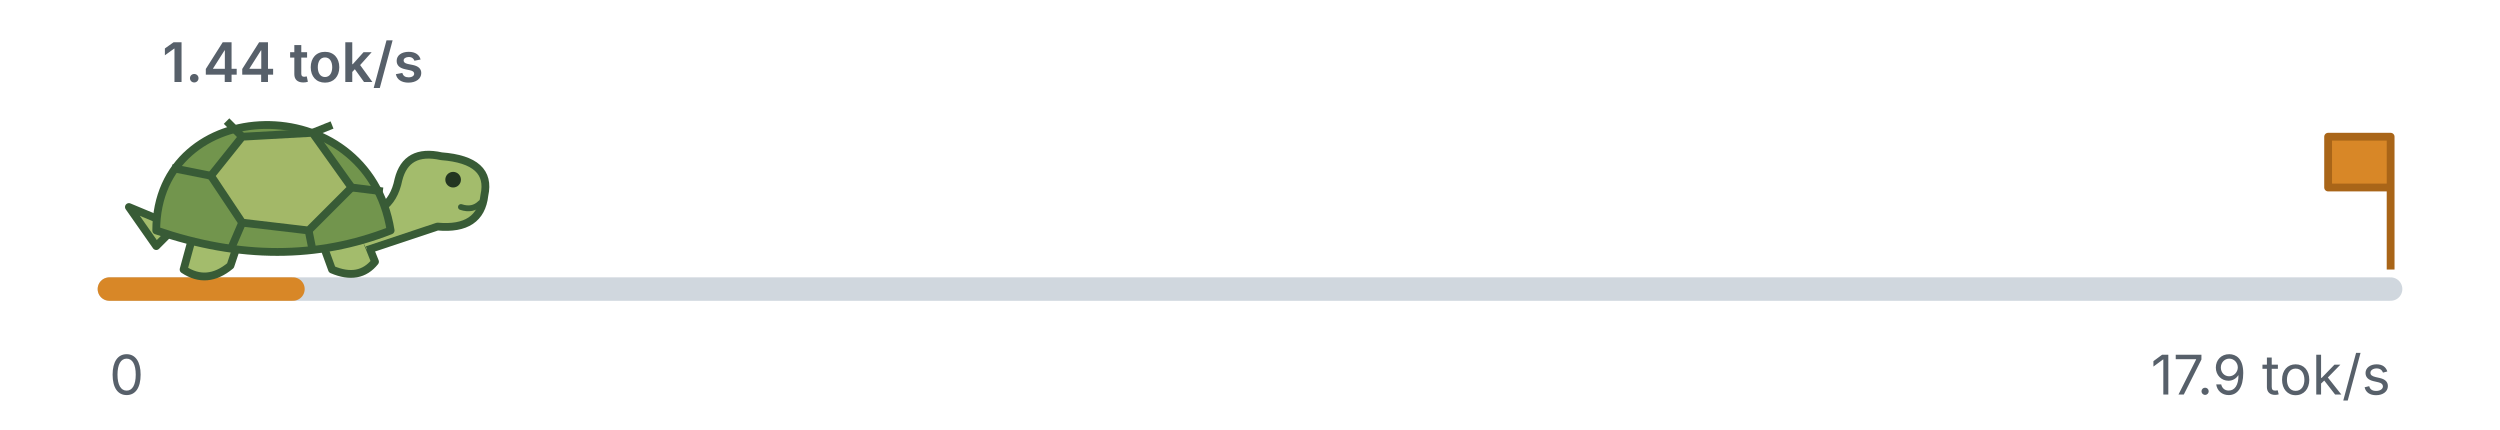
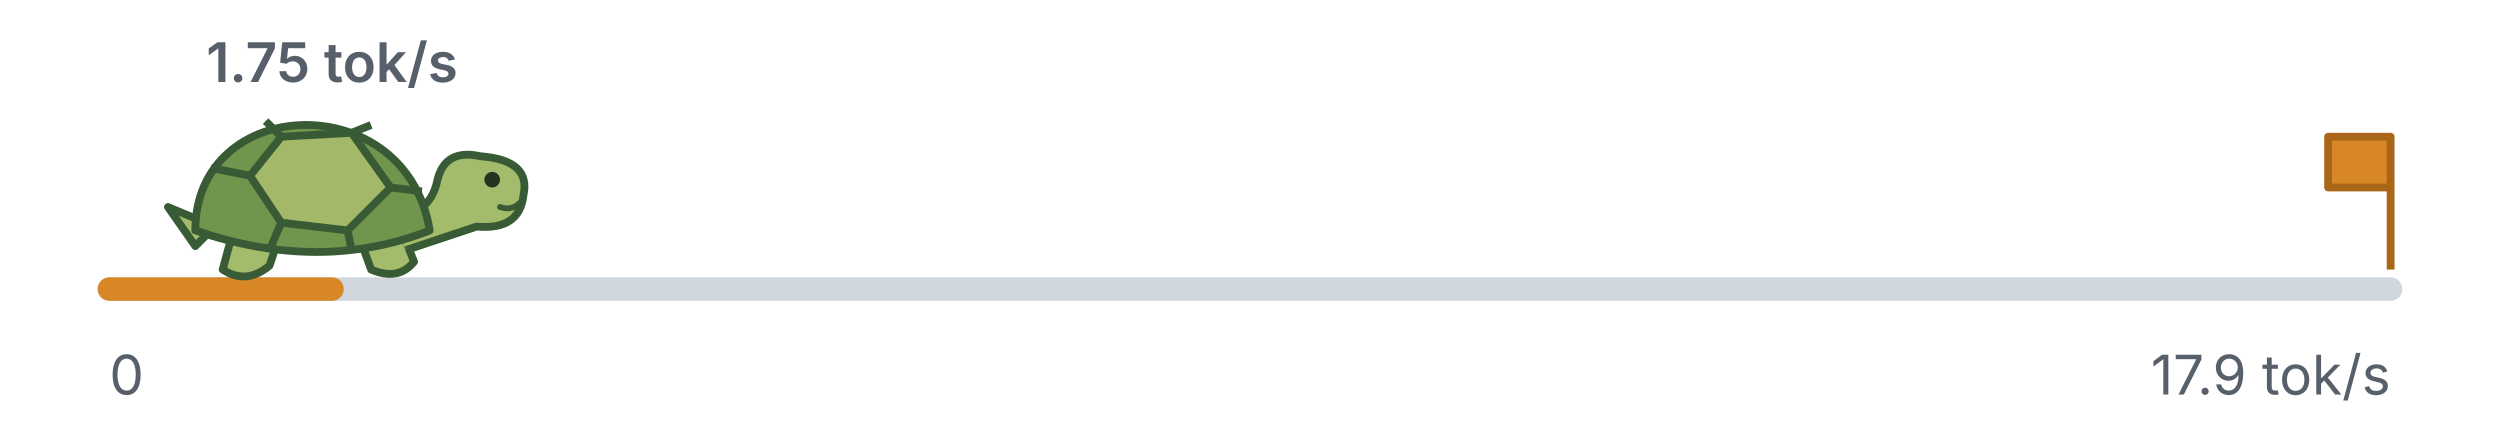
<svg xmlns="http://www.w3.org/2000/svg" width="640" height="110" viewBox="0 0 640 110" role="img" aria-labelledby="title desc">
  <style>
    text { font-family: system-ui, -apple-system, sans-serif; fill: #57606a; font-size: 14px; }
    .track { stroke: #d0d7de; }
    @media (prefers-color-scheme: dark) {
      text { fill: #c9d1d9; }
      .track { stroke: #484f58; }
    }
  </style>
  <path class="track" d="M28 74 H612" fill="none" stroke-width="6" stroke-linecap="round" />
-   <path d="M28 74 H75" fill="none" stroke="#d88727" stroke-width="6" stroke-linecap="round" />
-   <text x="75" y="21" text-anchor="middle" font-weight="600">1.44 tok/s</text>
-   <g transform="translate(-145,0)">
+   <path d="M28 74 H85" fill="none" stroke="#d88727" stroke-width="6" stroke-linecap="round" />
+   <text x="85" y="21" text-anchor="middle" font-weight="600">1.75 tok/s</text>
+   <g transform="translate(-135,0)">
    <g stroke="#385b36" stroke-width="2" stroke-linejoin="round">
      <path d="M190 58 L178 53 L185 63 Z" fill="#a3bc6c" />
      <path d="M195 58 L192 69 Q198 73 204 68 L207 59 M226 58 L230 69 Q237 72 241 67 L237 57" fill="#a3bc6c" />
      <path d="M234 55 Q245 56 247 46 Q249 38 258 40 Q271 41 269 50 Q268 59 257 58 L239 64" fill="#a3bc6c" />
      <path d="M185 59 C185 24 239 22 245 59 Q217 70 185 59 Z" fill="#72954d" />
      <path d="M207 35 L225 34 L235 48 L224 59 L207 57 L199 45 Z" fill="#a3b868" />
      <path d="M207 35 L203 31 M225 34 L230 32 M235 48 L243 49 M224 59 L225 64 M207 57 L204 64 M199 45 L189 43" fill="none" />
    </g>
    <circle cx="261" cy="46" r="2" fill="#233521" />
    <path d="M263 53 Q266 54 268 52" fill="none" stroke="#385b36" stroke-width="1.5" stroke-linecap="round" />
  </g>
  <path d="M612 69 V35 L596 35 L596 48 L612 48" fill="#d88727" stroke="#a96518" stroke-width="2" stroke-linejoin="round" />
  <text x="28" y="101">0</text>
  <text x="612" y="101" text-anchor="end">17.9 tok/s</text>
</svg>
